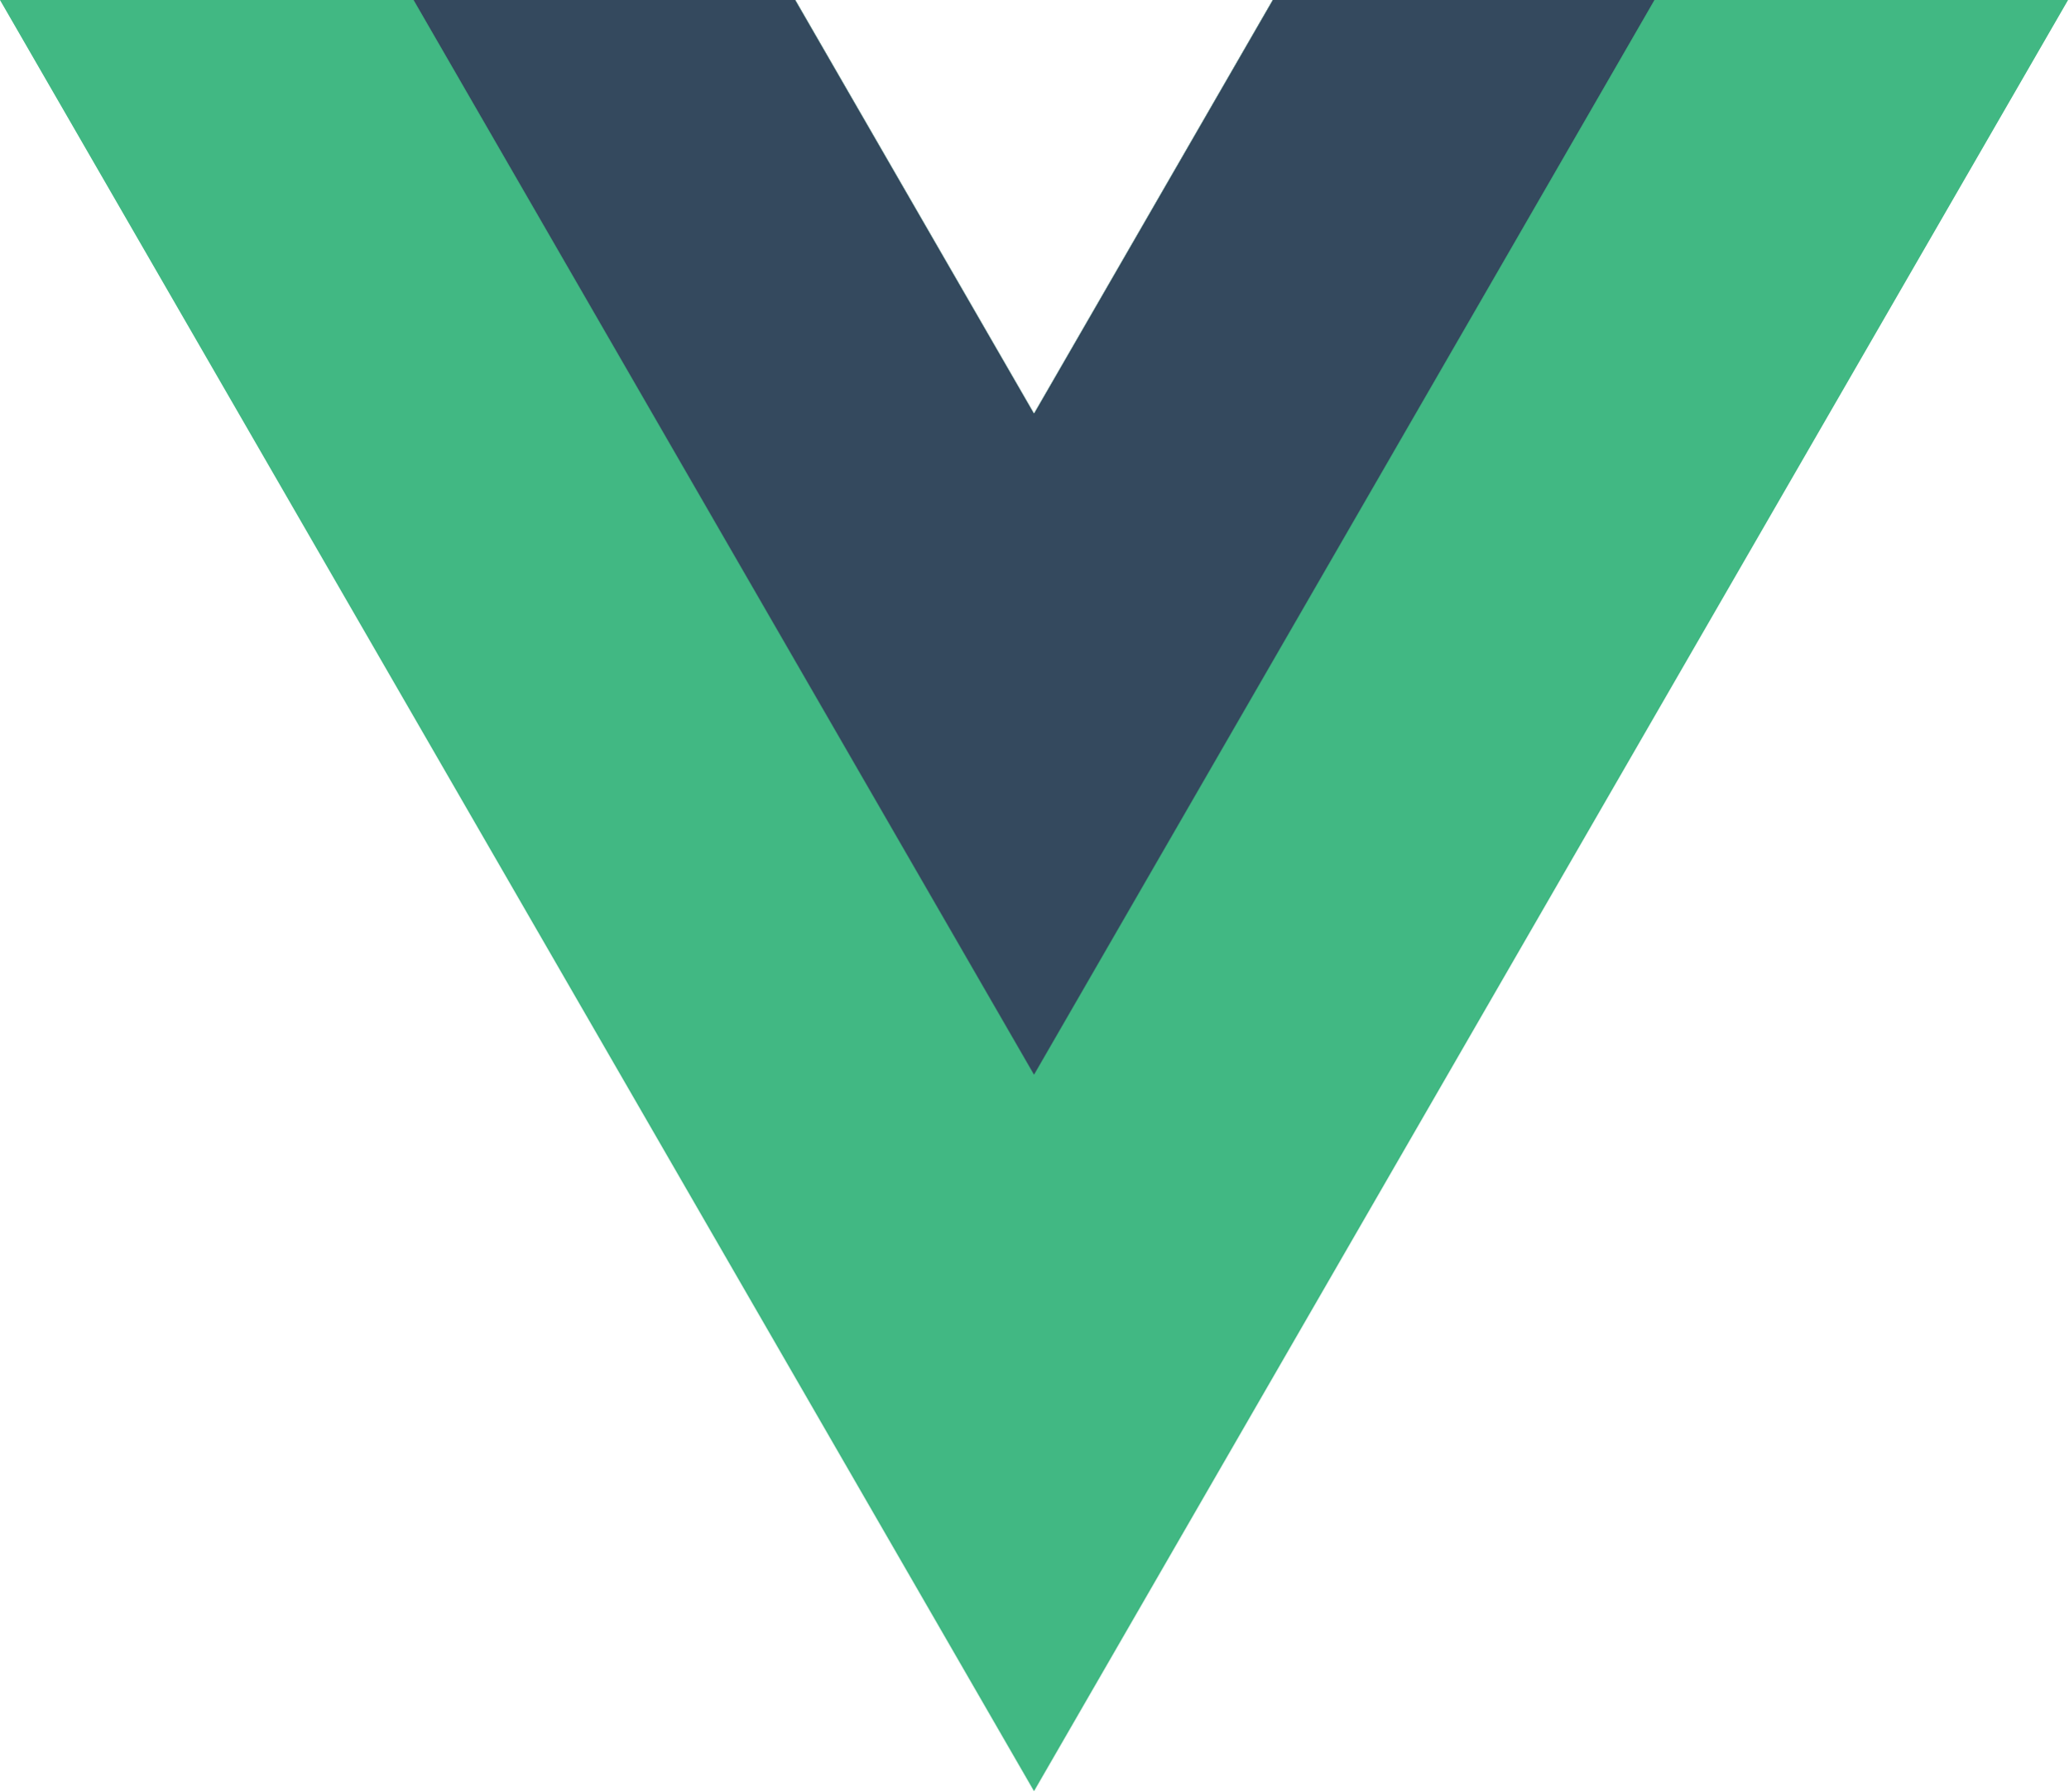
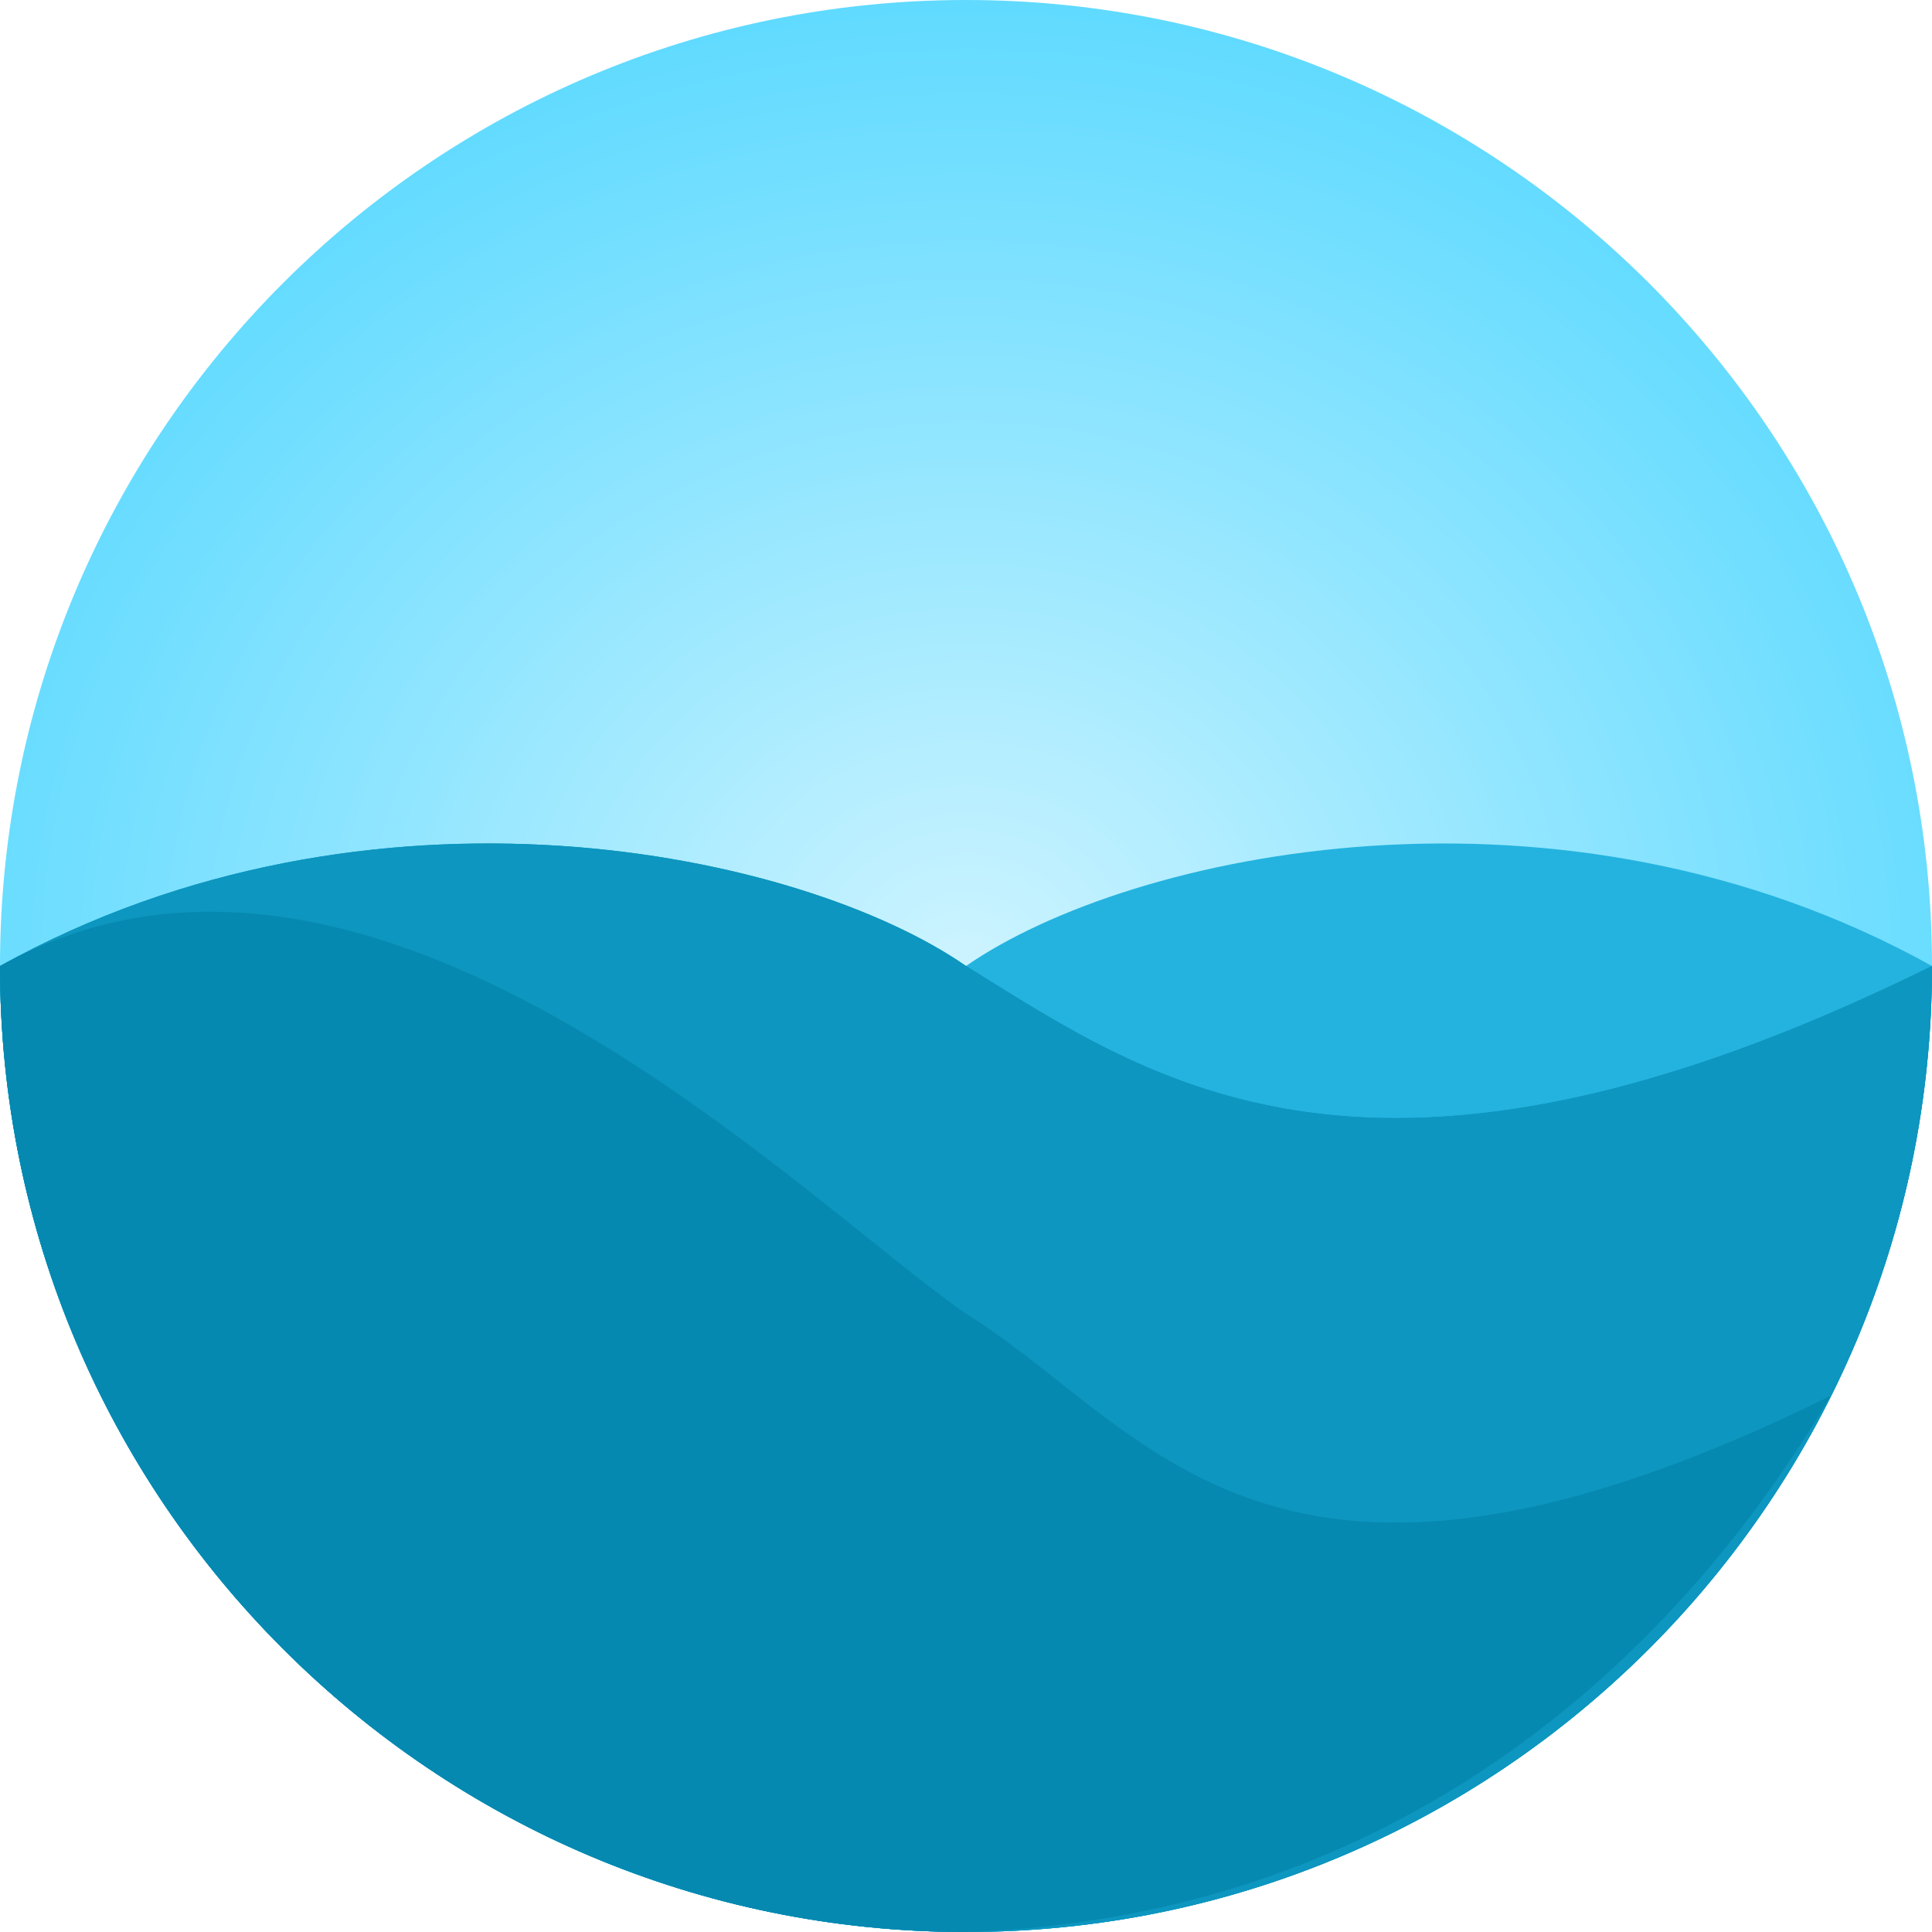
- <svg xmlns="http://www.w3.org/2000/svg" viewBox="0 0 261.76 226.69">
-   <path d="M161.096.001l-30.225 52.351L100.647.001H-.005l130.877 226.688L261.749.001z" fill="#41b883" />
-   <path d="M161.096.001l-30.225 52.351L100.647.001H52.346l78.526 136.01L209.398.001z" fill="#34495e" />
+ <svg xmlns="http://www.w3.org/2000/svg" width="240" height="240" viewBox="0 0 240 240" fill="none">
+   <path d="M0 120C0 53.77 53.77 0 120 0C186.23 0 240 53.77 240 120C240 186.23 186.23 240 120 240C53.77 240 0 186.23 0 120Z" fill="url(#paint0_radial_5_4)" />
+   <path d="M0 120C69.7 154.4 97.3 134 120 120C140.5 105.8 193.9 94.4 240 120C240 186.23 186.23 240 120 240C53.77 240 0 186.23 0 120Z" fill="#24B3DF" />
+   <path d="M240 120C170.3 154.4 142.7 134 120 120C99.5 105.8 46.1 94.4 0 120C0 186.23 53.77 240 120 240C186.23 240 240 186.23 240 120Z" fill="#0D96BF" />
+   <path d="M240 120C170.3 154.4 142.7 134 120 120C99.5 105.8 46.1 94.4 0 120C0 186.23 53.77 240 120 240C186.23 240 240 186.23 240 120Z" fill="#0D96BF" />
+   <path d="M227.4 173.4C157.7 207.8 142.7 177.2 120 163.2C99.5 149 46.1 94.4 0 120C0 186.23 53.77 240 120 240C184.9 237.8 216.7 191.6 227.4 173.4Z" fill="#0689B0" />
+   <defs>
+     <radialGradient id="paint0_radial_5_4" cx="0" cy="0" r="1" gradientUnits="userSpaceOnUse" gradientTransform="translate(120 120) rotate(-0.690831) scale(132.71 119.991)">
+       <stop offset="0.017" stop-color="#CBF3FF" />
+       <stop offset="1" stop-color="#5FDAFF" />
+     </radialGradient>
+   </defs>
</svg>
